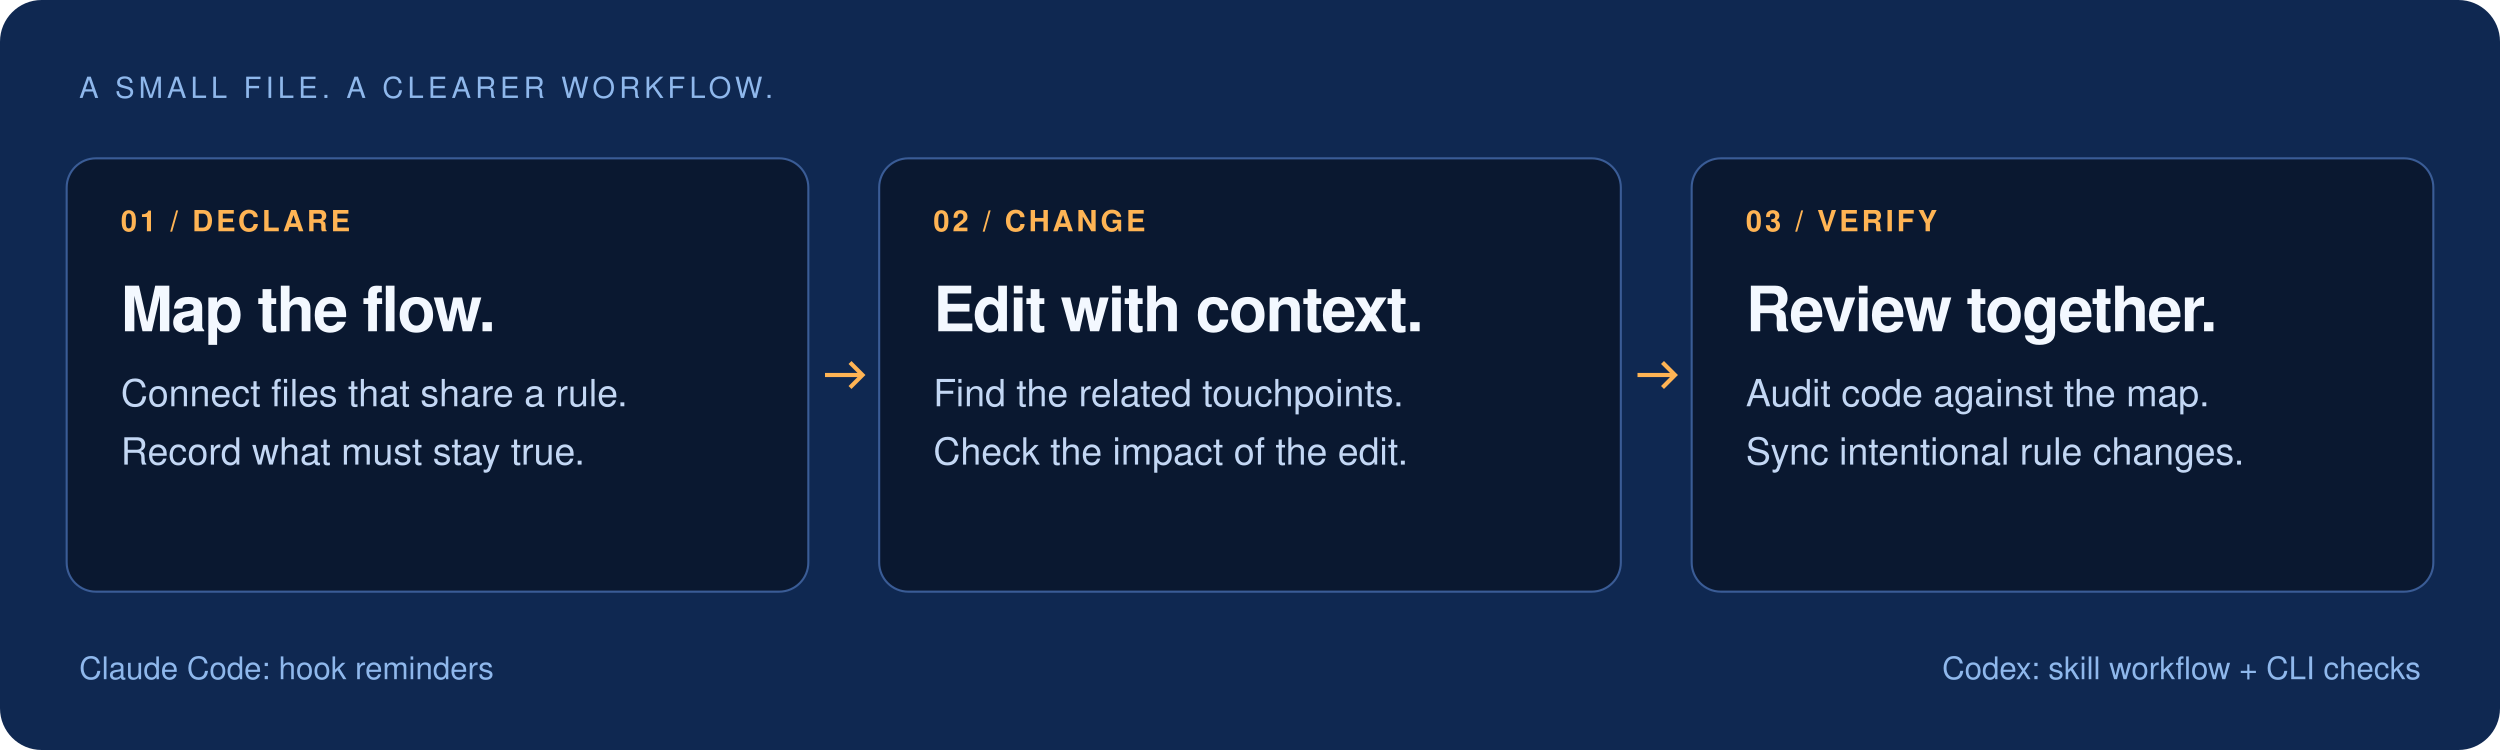
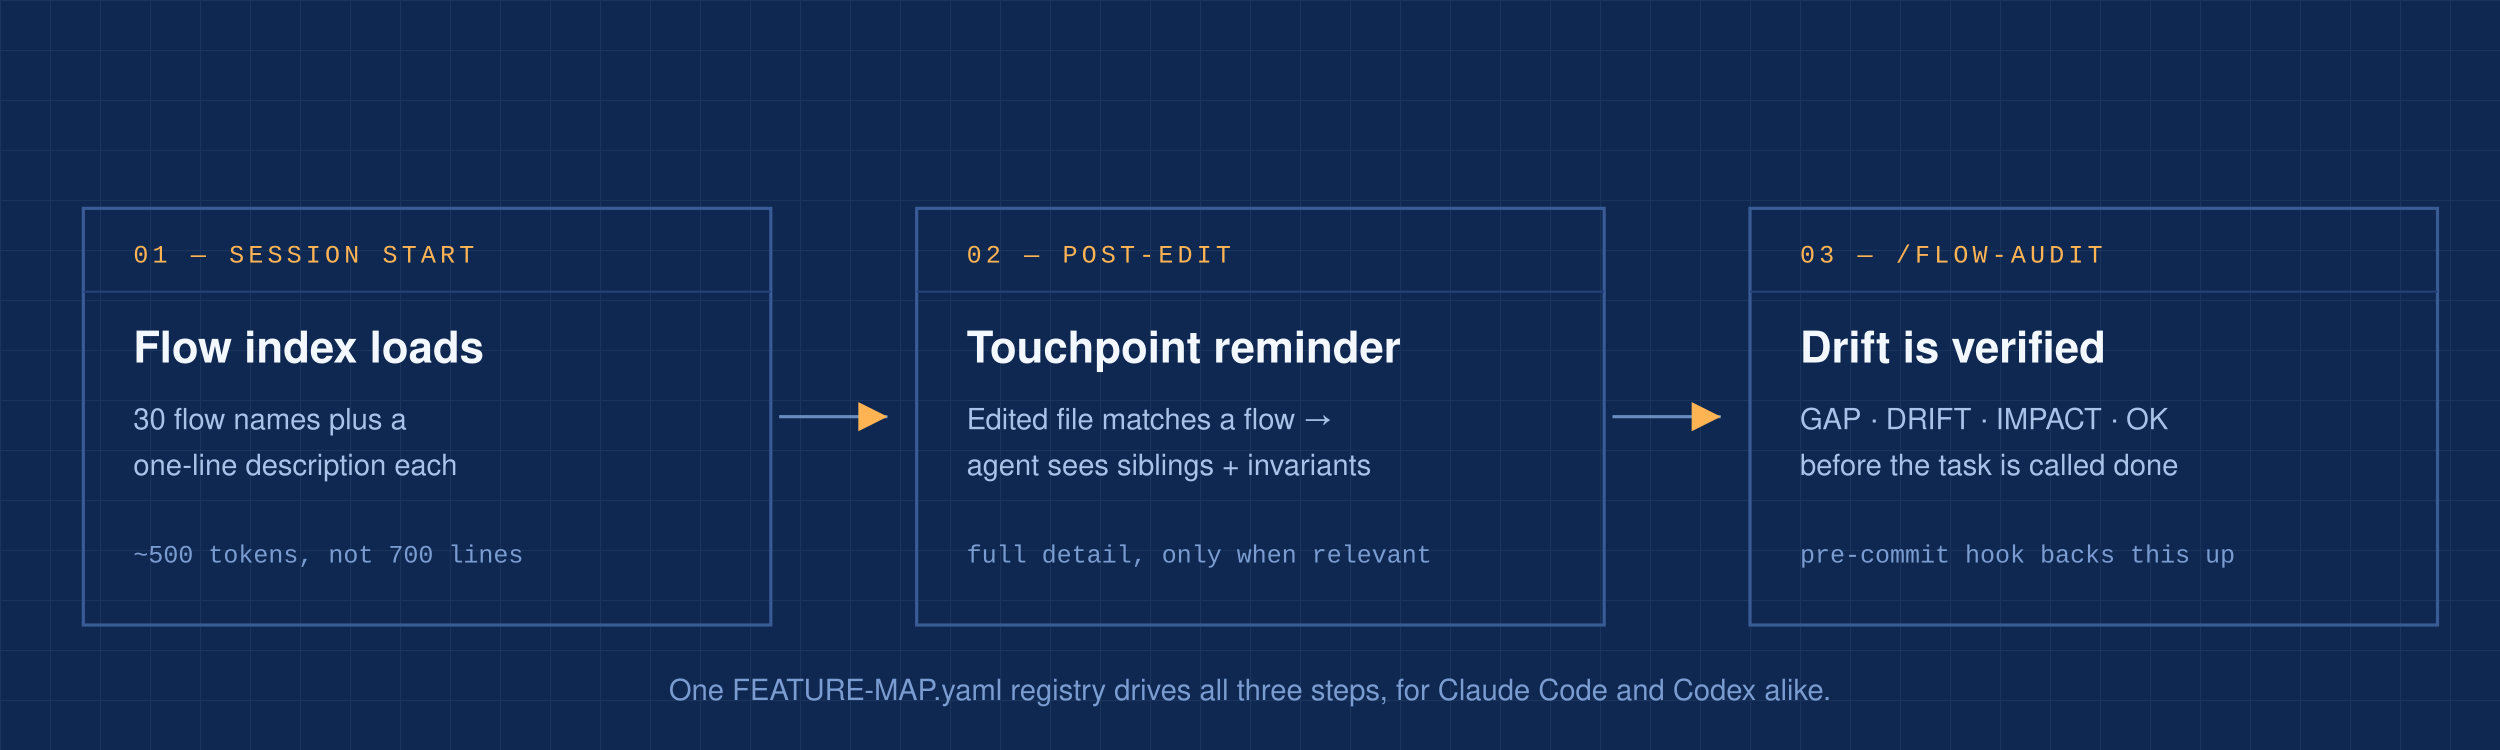
- <svg xmlns="http://www.w3.org/2000/svg" width="1200" height="360" viewBox="0 0 1200 360" role="img" aria-labelledby="title desc">
-   <rect width="1200" height="360" rx="20" fill="#0f2851" />
-   <g font-family="-apple-system, BlinkMacSystemFont, 'Segoe UI', Helvetica, Arial, sans-serif">
-     <text x="38" y="47" fill="#8fb8ec" font-size="14" letter-spacing="2">A SMALL FILE. A CLEARER WORKFLOW.</text>
-     <g fill="#0a1830" stroke="#3a5c96">
-       <rect x="32" y="76" width="356" height="208" rx="14" />
-       <rect x="422" y="76" width="356" height="208" rx="14" />
-       <rect x="812" y="76" width="356" height="208" rx="14" />
-     </g>
-     <g fill="#ffb454" font-size="14" font-weight="600" letter-spacing="1.4">
-       <text x="58" y="111">01 / DECLARE</text>
-       <text x="448" y="111">02 / CHANGE</text>
-       <text x="838" y="111">03 / VERIFY</text>
-     </g>
-     <g fill="#f3f8ff" font-size="30" font-weight="650" letter-spacing="-.7">
-       <text x="58" y="159">Map the flow.</text>
-       <text x="448" y="159">Edit with context.</text>
-       <text x="838" y="159">Review together.</text>
-     </g>
-     <g fill="#c3d7f4" font-size="18">
-       <text x="58" y="195">Connect files that share a rule.</text>
-       <text x="58" y="223">Record what must stay true.</text>
-       <text x="448" y="195">Find the related touchpoints.</text>
-       <text x="448" y="223">Check the impact of the edit.</text>
-       <text x="838" y="195">Audit code against the map.</text>
-       <text x="838" y="223">Sync intentional rule changes.</text>
-     </g>
-     <path d="M396 180h18m-6-6 6 6-6 6M786 180h18m-6-6 6 6-6 6" fill="none" stroke="#ffb454" stroke-width="2" />
-     <text x="38" y="326" fill="#8fb8ec" font-size="15">Claude Code: hook reminders</text>
-     <text x="1162" y="326" text-anchor="end" fill="#8fb8ec" font-size="15">Codex: skill workflow + CLI checks</text>
+ <svg xmlns="http://www.w3.org/2000/svg" width="1200" height="360" viewBox="0 0 1200 360" role="img" aria-label="feature-map lifecycle: SessionStart index, PostToolUse reminder, flow-audit">
+   <defs>
+     <pattern id="hw-grid" width="24" height="24" patternUnits="userSpaceOnUse">
+       <path d="M 24 0 L 0 0 0 24" fill="none" stroke="#dce8fb" stroke-width="1" opacity="0.06" />
+     </pattern>
+   </defs>
+   <rect width="1200" height="360" fill="#0f2851" />
+   <rect width="1200" height="360" fill="url(#hw-grid)" />
+   <g stroke="#8fb8ec" stroke-width="1.5" opacity="0.7">
+     <line x1="374" y1="200" x2="426" y2="200" />
+     <line x1="774" y1="200" x2="826" y2="200" />
  </g>
+   <g fill="#ffb454">
+     <polygon points="426,200 412,193 412,207" />
+     <polygon points="826,200 812,193 812,207" />
+   </g>
+   <g>
+     <rect x="40" y="100" width="330" height="200" fill="none" stroke="#3a5c96" stroke-width="1.5" />
+     <line x1="40" y1="140" x2="370" y2="140" stroke="#26417a" stroke-width="1" />
+     <text x="64" y="126" font-family="Menlo, Consolas, 'Courier New', monospace" font-size="12" letter-spacing="2" fill="#ffb454">01 — SESSION START</text>
+     <text x="64" y="174" font-family="-apple-system, Segoe UI, Helvetica, Arial, sans-serif" font-size="21" font-weight="700" fill="#f3f8ff">Flow index loads</text>
+     <text x="64" y="206" font-family="-apple-system, Segoe UI, Helvetica, Arial, sans-serif" font-size="14" fill="#a9c2e8">30 flow names plus a</text>
+     <text x="64" y="228" font-family="-apple-system, Segoe UI, Helvetica, Arial, sans-serif" font-size="14" fill="#a9c2e8">one-line description each</text>
+     <text x="64" y="270" font-family="Menlo, Consolas, 'Courier New', monospace" font-size="12" fill="#7a9cd1">~500 tokens, not 700 lines</text>
+   </g>
+   <g>
+     <rect x="440" y="100" width="330" height="200" fill="none" stroke="#3a5c96" stroke-width="1.5" />
+     <line x1="440" y1="140" x2="770" y2="140" stroke="#26417a" stroke-width="1" />
+     <text x="464" y="126" font-family="Menlo, Consolas, 'Courier New', monospace" font-size="12" letter-spacing="2" fill="#ffb454">02 — POST-EDIT</text>
+     <text x="464" y="174" font-family="-apple-system, Segoe UI, Helvetica, Arial, sans-serif" font-size="21" font-weight="700" fill="#f3f8ff">Touchpoint reminder</text>
+     <text x="464" y="206" font-family="-apple-system, Segoe UI, Helvetica, Arial, sans-serif" font-size="14" fill="#a9c2e8">Edited file matches a flow →</text>
+     <text x="464" y="228" font-family="-apple-system, Segoe UI, Helvetica, Arial, sans-serif" font-size="14" fill="#a9c2e8">agent sees siblings + invariants</text>
+     <text x="464" y="270" font-family="Menlo, Consolas, 'Courier New', monospace" font-size="12" fill="#7a9cd1">full detail, only when relevant</text>
+   </g>
+   <g>
+     <rect x="840" y="100" width="330" height="200" fill="none" stroke="#3a5c96" stroke-width="1.5" />
+     <line x1="840" y1="140" x2="1170" y2="140" stroke="#26417a" stroke-width="1" />
+     <text x="864" y="126" font-family="Menlo, Consolas, 'Courier New', monospace" font-size="12" letter-spacing="2" fill="#ffb454">03 — /FLOW-AUDIT</text>
+     <text x="864" y="174" font-family="-apple-system, Segoe UI, Helvetica, Arial, sans-serif" font-size="21" font-weight="700" fill="#f3f8ff">Drift is verified</text>
+     <text x="864" y="206" font-family="-apple-system, Segoe UI, Helvetica, Arial, sans-serif" font-size="14" fill="#a9c2e8">GAP · DRIFT · IMPACT · OK</text>
+     <text x="864" y="228" font-family="-apple-system, Segoe UI, Helvetica, Arial, sans-serif" font-size="14" fill="#a9c2e8">before the task is called done</text>
+     <text x="864" y="270" font-family="Menlo, Consolas, 'Courier New', monospace" font-size="12" fill="#7a9cd1">pre-commit hook backs this up</text>
+   </g>
+   <text x="600" y="336" text-anchor="middle" font-family="-apple-system, Segoe UI, Helvetica, Arial, sans-serif" font-size="14" fill="#7a9cd1">One FEATURE-MAP.yaml registry drives all three steps, for Claude Code and Codex alike.</text>
</svg>
